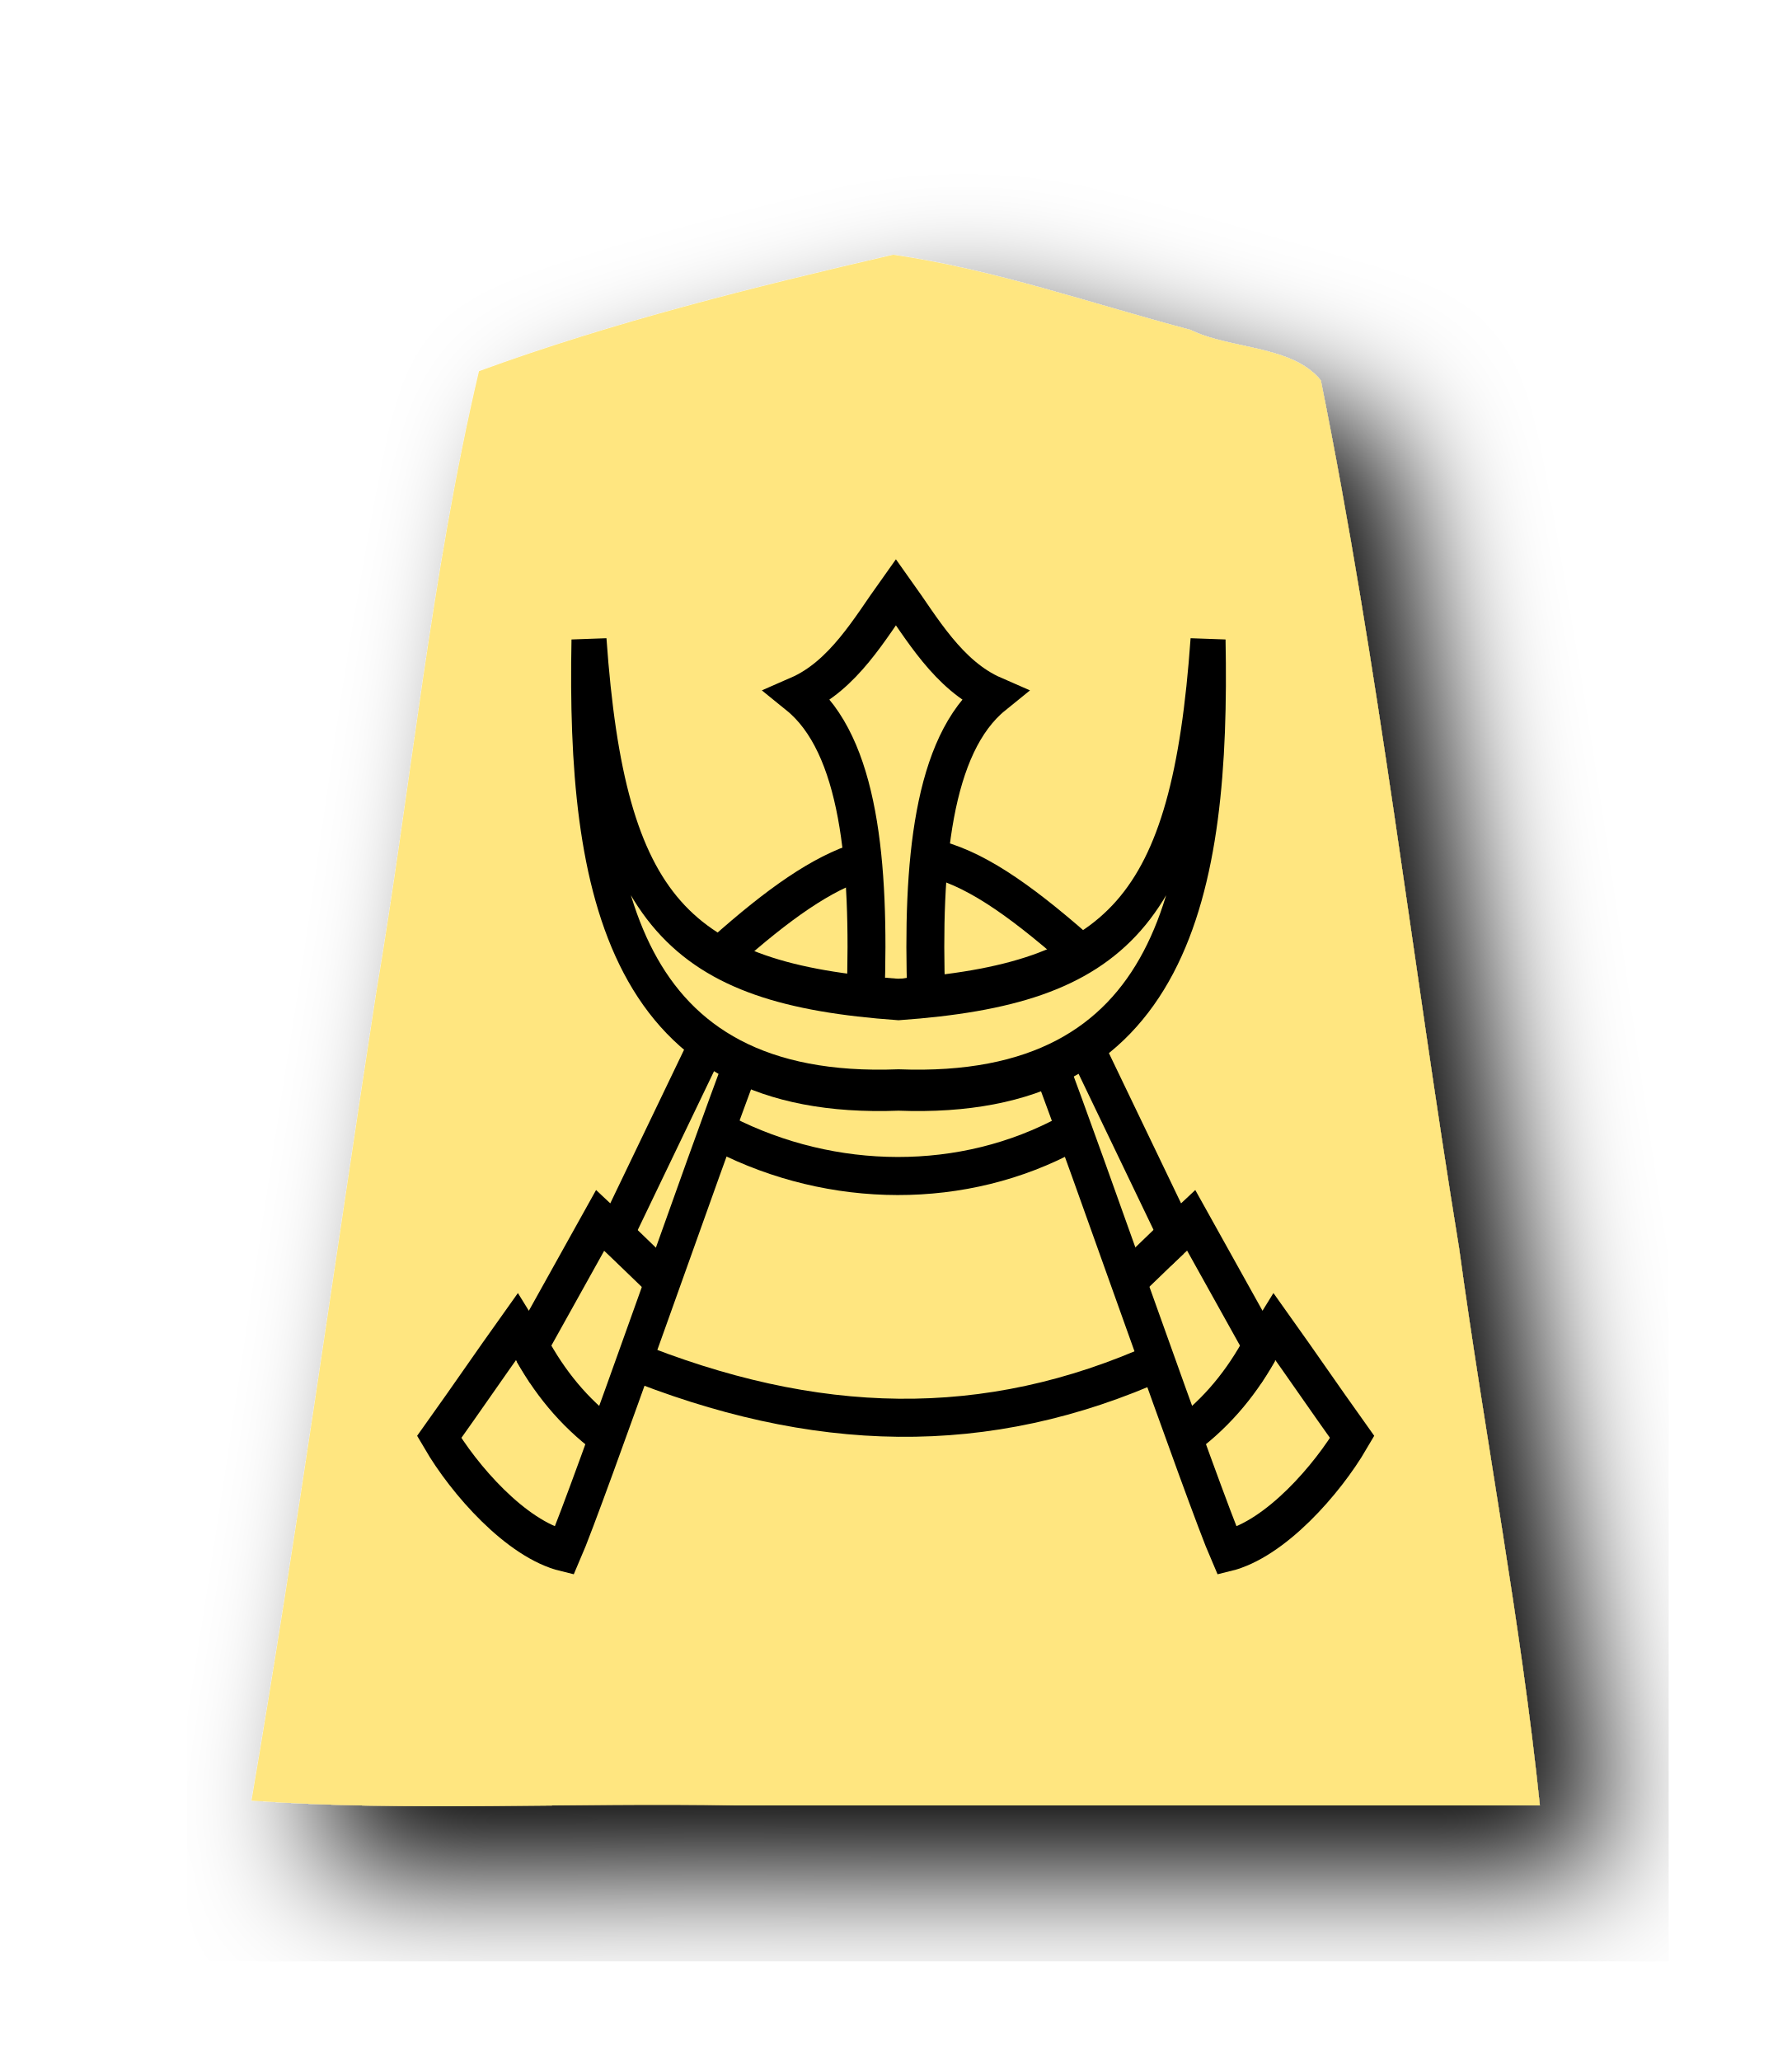
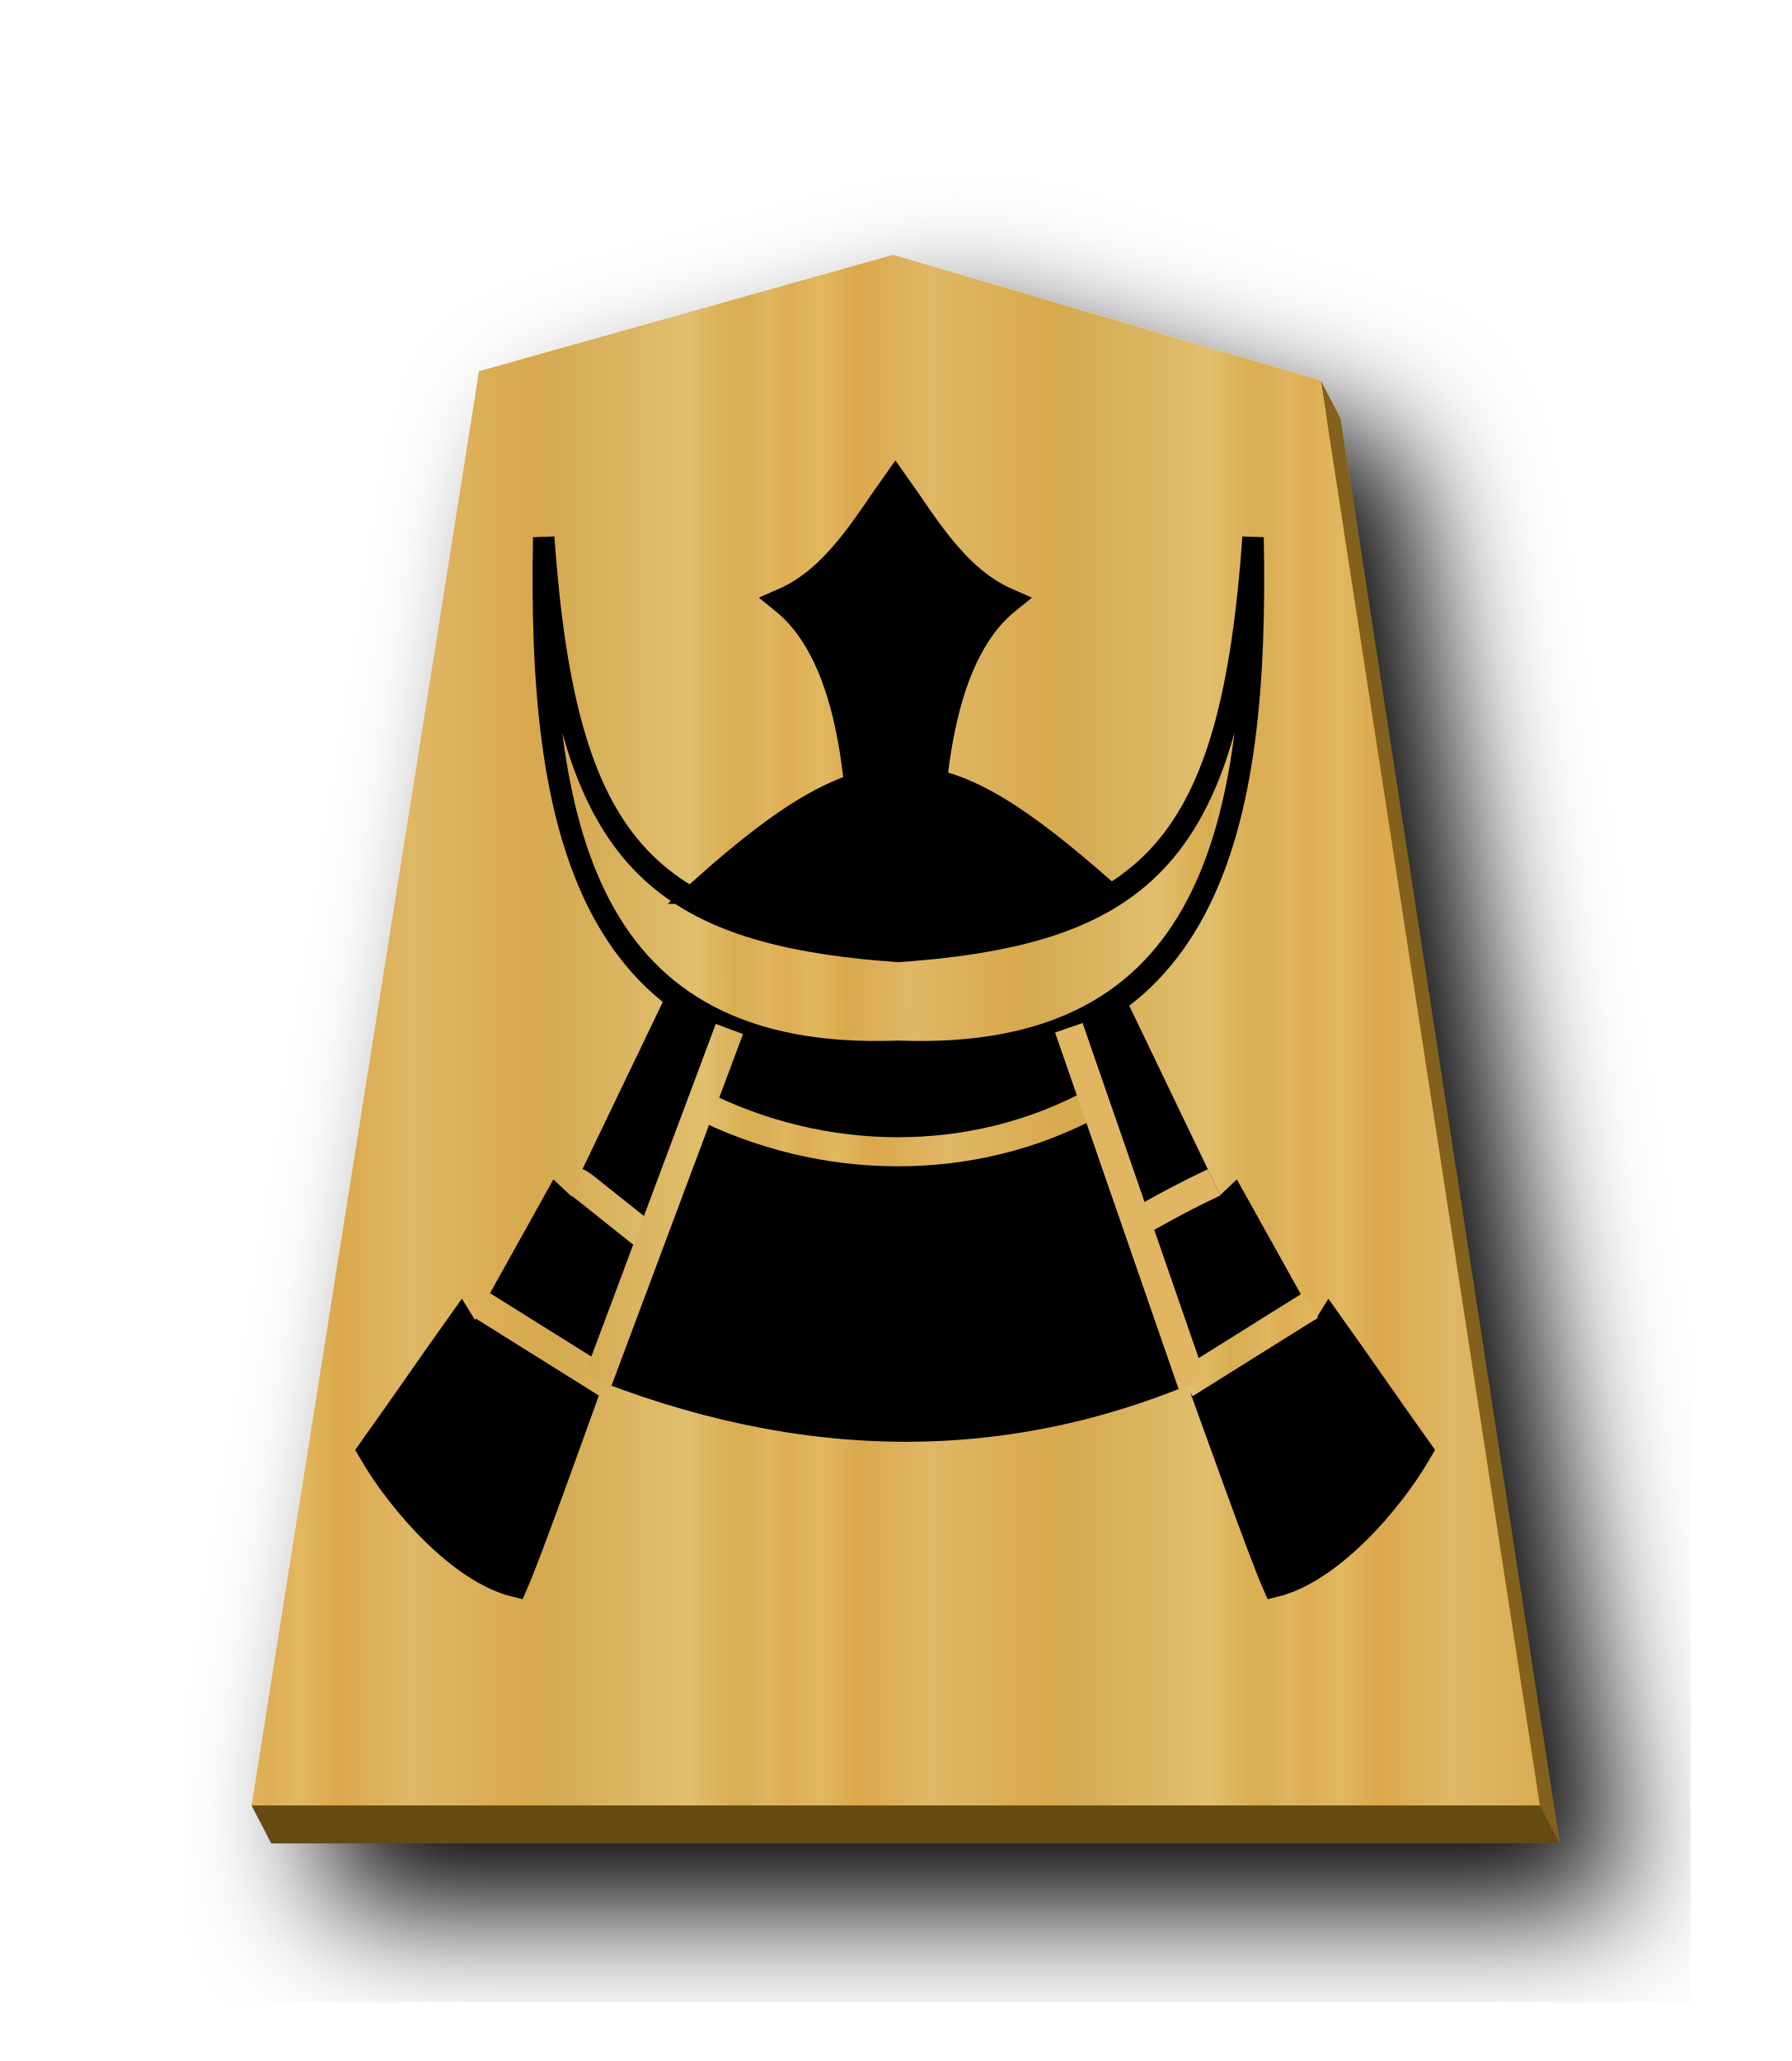
- <svg xmlns="http://www.w3.org/2000/svg" width="52.157" height="60" version="1.1" id="svg1717">
+ <svg xmlns="http://www.w3.org/2000/svg" xmlns:xlink="http://www.w3.org/1999/xlink" width="52.157" height="60" version="1.1" id="svg1717">
  <defs id="defs1721">
    <filter style="color-interpolation-filters:sRGB" id="filter1552">
      <feFlood flood-opacity="0.498" flood-color="rgb(0,0,0)" result="flood" id="feFlood1542" />
      <feComposite in="flood" in2="SourceGraphic" operator="in" result="composite1" id="feComposite1544" />
      <feGaussianBlur in="composite1" stdDeviation="2.5" result="blur" id="feGaussianBlur1546" />
      <feOffset dx="4.57967e-15" dy="4.41314e-15" result="offset" id="feOffset1548" />
      <feComposite in="SourceGraphic" in2="offset" operator="over" result="composite2" id="feComposite1550" />
    </filter>
    <filter style="color-interpolation-filters:sRGB" id="filter1540">
      <feFlood flood-opacity="0.498" flood-color="rgb(0,0,0)" result="flood" id="feFlood1530" />
      <feComposite in="flood" in2="SourceGraphic" operator="in" result="composite1" id="feComposite1532" />
      <feGaussianBlur in="composite1" stdDeviation="2.5" result="blur" id="feGaussianBlur1534" />
      <feOffset dx="4.57967e-15" dy="4.41314e-15" result="offset" id="feOffset1536" />
      <feComposite in="SourceGraphic" in2="offset" operator="over" result="composite2" id="feComposite1538" />
    </filter>
    <filter id="drop-shadow-9">
      <feGaussianBlur in="SourceAlpha" result="blur" stdDeviation="2" id="feGaussianBlur5056" />
      <feOffset result="offsetBlur" dx="2" dy="2" id="feOffset5058" />
      <feBlend in="SourceGraphic" in2="offsetBlur" mode="normal" id="feBlend5060" />
    </filter>
    <filter id="drop-shadow-2">
      <feGaussianBlur in="SourceAlpha" result="blur" stdDeviation="2" id="feGaussianBlur6807" />
      <feOffset result="offsetBlur" dx="2" dy="2" id="feOffset6809" />
      <feBlend in="SourceGraphic" in2="offsetBlur" mode="normal" id="feBlend6811" />
    </filter>
    <filter id="drop-shadow-2-8">
      <feGaussianBlur in="SourceAlpha" result="blur" stdDeviation="2" id="feGaussianBlur6807-2" />
      <feOffset result="offsetBlur" dx="2" dy="2" id="feOffset6809-8" />
      <feBlend in="SourceGraphic" in2="offsetBlur" mode="normal" id="feBlend6811-0" />
    </filter>
    <filter id="drop-shadow-6">
      <feGaussianBlur in="SourceAlpha" result="blur" stdDeviation="2" id="feGaussianBlur5056-9" />
      <feOffset result="offsetBlur" dx="2" dy="2" id="feOffset5058-0" />
      <feBlend in="SourceGraphic" in2="offsetBlur" mode="normal" id="feBlend5060-9" />
    </filter>
    <filter id="drop-shadow-27">
      <feGaussianBlur in="SourceAlpha" result="blur" stdDeviation="2" id="feGaussianBlur5056-5" />
      <feOffset result="offsetBlur" dx="2" dy="2" id="feOffset5058-6" />
      <feBlend in="SourceGraphic" in2="offsetBlur" mode="normal" id="feBlend5060-96" />
    </filter>
    <filter id="drop-shadow-2-88">
      <feGaussianBlur in="SourceAlpha" result="blur" stdDeviation="2" id="feGaussianBlur6807-1" />
      <feOffset result="offsetBlur" dx="2" dy="2" id="feOffset6809-5" />
      <feBlend in="SourceGraphic" in2="offsetBlur" mode="normal" id="feBlend6811-7" />
    </filter>
    <filter id="drop-shadow-2-6">
      <feGaussianBlur in="SourceAlpha" result="blur" stdDeviation="2" id="feGaussianBlur6807-4" />
      <feOffset result="offsetBlur" dx="2" dy="2" id="feOffset6809-6" />
      <feBlend in="SourceGraphic" in2="offsetBlur" mode="normal" id="feBlend6811-8" />
    </filter>
    <filter id="drop-shadow-62">
      <feGaussianBlur in="SourceAlpha" result="blur" stdDeviation="2" id="feGaussianBlur5056-7" />
      <feOffset result="offsetBlur" dx="2" dy="2" id="feOffset5058-9" />
      <feBlend in="SourceGraphic" in2="offsetBlur" mode="normal" id="feBlend5060-1" />
    </filter>
    <filter id="drop-shadow-1">
      <feGaussianBlur in="SourceAlpha" result="blur" stdDeviation="2" id="feGaussianBlur5056-0" />
      <feOffset result="offsetBlur" dx="2" dy="2" id="feOffset5058-7" />
      <feBlend in="SourceGraphic" in2="offsetBlur" mode="normal" id="feBlend5060-4" />
    </filter>
    <filter id="drop-shadow-2-67">
      <feGaussianBlur in="SourceAlpha" result="blur" stdDeviation="2" id="feGaussianBlur6807-7" />
      <feOffset result="offsetBlur" dx="2" dy="2" id="feOffset6809-4" />
      <feBlend in="SourceGraphic" in2="offsetBlur" mode="normal" id="feBlend6811-74" />
    </filter>
    <filter id="drop-shadow-2-86">
      <feGaussianBlur in="SourceAlpha" result="blur" stdDeviation="2" id="feGaussianBlur6807-6" />
      <feOffset result="offsetBlur" dx="2" dy="2" id="feOffset6809-9" />
      <feBlend in="SourceGraphic" in2="offsetBlur" mode="normal" id="feBlend6811-1" />
    </filter>
    <filter id="drop-shadow-22">
      <feGaussianBlur in="SourceAlpha" result="blur" stdDeviation="2" id="feGaussianBlur5056-0-5" />
      <feOffset result="offsetBlur" dx="2" dy="2" id="feOffset5058-0-0" />
      <feBlend in="SourceGraphic" in2="offsetBlur" mode="normal" id="feBlend5060-0" />
    </filter>
+     <linearGradient id="linearGradient12530">
+       <stop style="stop-color:#dfb459;stop-opacity:1" offset="0" id="stop12526" />
+       <stop id="stop16843" offset="0.033" style="stop-color:#dead54;stop-opacity:1" />
+       <stop id="stop12556" offset="0.093" style="stop-color:#e1b85f;stop-opacity:1" />
+       <stop id="stop12532" offset="0.165" style="stop-color:#dba84d;stop-opacity:1" />
+       <stop style="stop-color:#dfb765;stop-opacity:1" offset="0.305" id="stop12564" />
+       <stop style="stop-color:#d8a94e;stop-opacity:1" offset="0.539" id="stop12558" />
+       <stop id="stop12562" offset="0.586" style="stop-color:#d5ab53;stop-opacity:1" />
+       <stop style="stop-color:#e0bf6e;stop-opacity:1" offset="0.84" id="stop12534" />
+       <stop id="stop16845" offset="0.924" style="stop-color:#daae52;stop-opacity:1" />
+       <stop id="stop12560" offset="0.962" style="stop-color:#d9af57;stop-opacity:1" />
+       <stop style="stop-color:#e1b663;stop-opacity:1" offset="1" id="stop12528" />
+     </linearGradient>
+     <filter id="drop-shadow-6-9">
+       <feGaussianBlur in="SourceAlpha" result="blur" stdDeviation="2" id="feGaussianBlur5056-9-0" />
+       <feOffset result="offsetBlur" dx="2" dy="2" id="feOffset5058-0-2" />
+       <feBlend in="SourceGraphic" in2="offsetBlur" mode="normal" id="feBlend5060-9-0" />
+     </filter>
+     <linearGradient xlink:href="#linearGradient12530" id="linearGradient59009" x1="-30.849" y1="30.267" x2="-14.721" y2="30.267" gradientUnits="userSpaceOnUse" spreadMethod="repeat" />
+     <filter id="drop-shadow-5">
+       <feGaussianBlur in="SourceAlpha" result="blur" stdDeviation="2" id="feGaussianBlur5056-6" />
+       <feOffset result="offsetBlur" dx="2" dy="2" id="feOffset5058-2" />
+       <feBlend in="SourceGraphic" in2="offsetBlur" mode="normal" id="feBlend5060-8" />
+     </filter>
+     <linearGradient xlink:href="#linearGradient12530" id="linearGradient60400" x1="-21.162" y1="236.614" x2="210.4" y2="235.324" gradientUnits="userSpaceOnUse" spreadMethod="repeat" />
+     <linearGradient xlink:href="#linearGradient12530" id="linearGradient60408" x1="294.715" y1="93.394" x2="311.827" y2="93.394" gradientUnits="userSpaceOnUse" />
+     <linearGradient xlink:href="#linearGradient12530" id="linearGradient60416" x1="262.772" y1="142.935" x2="280.5" y2="142.935" gradientUnits="userSpaceOnUse" spreadMethod="repeat" />
+     <linearGradient xlink:href="#linearGradient12530" id="linearGradient60432" x1="296.145" y1="93.368" x2="313.361" y2="93.368" gradientUnits="userSpaceOnUse" spreadMethod="repeat" />
+     <linearGradient xlink:href="#linearGradient12530" id="linearGradient60440" x1="295.323" y1="90.705" x2="311.338" y2="90.705" gradientUnits="userSpaceOnUse" />
  </defs>
  <filter id="drop-shadow">
    <feGaussianBlur in="SourceAlpha" result="blur" stdDeviation="2" id="feGaussianBlur1692" />
    <feOffset result="offsetBlur" dx="2" dy="2" id="feOffset1694" />
    <feBlend in="SourceGraphic" in2="offsetBlur" mode="normal" id="feBlend1696" />
  </filter>
-   <g style="display:inline" id="g8035" transform="translate(-176.1826,-13.83167)">
-     <g style="display:inline;fill:#ffe680;fill-opacity:1;filter:url(#drop-shadow-22)" id="g5079-7" transform="matrix(0.9393427,0,0,0.9393427,212.483,15.38961)">
-       <path style="fill:#ffe680;fill-opacity:1" id="path5063-6" d="m -10.96,6.237 c -4.319,1 -8.69,2.088 -12.838,3.608 -1.492,6.331 -2.103,12.88 -3.191,19.305 -1.285,8.332 -2.439,16.689 -3.86,24.997 4.847,0.346 10,0.05 14.963,0.148 H 9.085 c -0.585,-5.657 -1.718,-11.523 -2.502,-17.26 -1.462,-8.96 -2.486,-18.012 -4.288,-26.903 -0.885,-1.093 -2.799,-0.957 -4.037,-1.564 -3.053,-0.81 -6.099,-1.875 -9.218,-2.332 z" />
-     </g>
-     <g transform="matrix(0.7388505,0,0,0.7388505,-30.47679,25.86967)" style="display:inline;stroke-width:1.5;stroke-miterlimit:4;stroke-dasharray:none" id="g46690">
-       <path style="fill:none;stroke:#000000;stroke-width:1.694;stroke-linecap:butt;stroke-linejoin:miter;stroke-miterlimit:4;stroke-dasharray:none;stroke-opacity:1" d="m 282.83,136.555 c 0.204,-5.886 -0.282,-11.142 -3.009,-13.33 2.021,-0.874 3.211,-2.979 4.365,-4.579 1.153,1.599 2.344,3.705 4.365,4.579 -2.727,2.187 -3.213,7.444 -3.009,13.33 l -0.018,-0.158 c -0.402,0.14 -0.834,0.238 -1.338,0.255 -0.504,-0.017 -0.936,-0.115 -1.338,-0.255 z" id="path4543-7" transform="matrix(0.8817882,0,0,0.8893486,64.41762,-98.48558)" />
-       <path transform="matrix(0.06852995,0,0,0.08094496,296.2568,-0.11384)" style="fill:none;stroke:#000000;stroke-width:20.14;stroke-linecap:butt;stroke-linejoin:miter;stroke-miterlimit:4;stroke-dasharray:none;stroke-opacity:1" d="M 97.159,111.627 C 94.395,233.017 116.773,335.819 275.143,330.702 433.513,335.819 455.891,233.017 453.127,111.627 442.062,243.914 401.615,279.031 275.143,286.665 148.672,279.031 108.224,243.914 97.159,111.627 Z" id="path4545" />
-       <path transform="matrix(0.06852995,0,0,0.08094496,296.2568,-0.11384)" style="fill:none;stroke:#000000;stroke-width:20.14;stroke-linecap:butt;stroke-linejoin:miter;stroke-miterlimit:4;stroke-dasharray:none;stroke-opacity:1" d="m 166.796,305.119 -54.464,95.975 -8.754,-6.962 -40.59,61.713 -7.283,-9.989 c -17.702,21.022 -27.021,32.762 -44.724,53.783 14.216,20.56 44.129,49.69 71.961,55.397 13.293,-25.846 83.134,-195.794 102.034,-237.339 m 195.234,-12.578 54.464,95.975 8.754,-6.962 40.59,61.713 7.283,-9.989 c 17.702,21.022 27.021,32.762 44.724,53.783 -14.216,20.56 -44.129,49.69 -71.961,55.397 -13.293,-25.846 -83.134,-195.794 -102.034,-237.339" id="path4555" />
-       <path style="fill:none;stroke:#000000;stroke-width:1.5;stroke-linecap:butt;stroke-linejoin:miter;stroke-miterlimit:4;stroke-dasharray:none;stroke-opacity:1" d="m 304.419,37.238 c 7.368,2.998 14.147,3.188 21,0.094" id="path4559" />
-       <path style="fill:none;stroke:#000000;stroke-width:1.5;stroke-linecap:butt;stroke-linejoin:miter;stroke-miterlimit:4;stroke-dasharray:none;stroke-opacity:1" d="m 308.23,28.39 c 4.274,2.181 9.44,2.241 13.607,-0.031" id="path4553" />
-       <path style="fill:none;stroke:#000000;stroke-width:1.5;stroke-linecap:butt;stroke-linejoin:miter;stroke-miterlimit:4;stroke-dasharray:none;stroke-opacity:1" d="m 308.222,21.241 c 2.174,-1.937 3.876,-3.128 5.441,-3.612 m 2.656,-0.135 c 1.701,0.364 3.474,1.586 5.788,3.611" id="path4726" />
-       <path style="fill:none;stroke:#000000;stroke-width:1.5;stroke-linecap:butt;stroke-linejoin:miter;stroke-miterlimit:4;stroke-dasharray:none;stroke-opacity:1" d="m 304,32.413 1.781,1.719" id="path10211" />
-       <path style="fill:none;stroke:#000000;stroke-width:1.5;stroke-linecap:butt;stroke-linejoin:miter;stroke-miterlimit:4;stroke-dasharray:none;stroke-opacity:1" d="m 300.719,36.991 c 0.795,1.401 1.791,2.555 3.125,3.5" id="path10213" />
-       <path id="path10215" d="m 325.819,32.574 -1.781,1.719" style="fill:none;stroke:#000000;stroke-width:1.5;stroke-linecap:butt;stroke-linejoin:miter;stroke-miterlimit:4;stroke-dasharray:none;stroke-opacity:1" />
-       <path id="path10217" d="m 329.292,36.976 c -0.795,1.401 -1.791,2.555 -3.125,3.5" style="fill:none;stroke:#000000;stroke-width:1.5;stroke-linecap:butt;stroke-linejoin:miter;stroke-miterlimit:4;stroke-dasharray:none;stroke-opacity:1" />
+   <g transform="matrix(0.9393427,0,0,0.9393427,36.30043,1.557944)" id="g5079-7" style="display:inline;fill:#fecb00;fill-opacity:1;filter:url(#drop-shadow-22)">
+     <path style="fill:#83611c;fill-opacity:1;stroke-width:0.939" d="M 26.58 8.521 L 14.52 11.91 L 7.896 53.664 L 45.408 53.664 L 39.031 12.182 L 38.457 11.076 L 38.611 12.059 L 26.58 8.521 z " transform="matrix(1.064574,0,0,1.064574,-38.6445,-1.658547)" id="path59011" />
+     <path d="m -10.96,6.237 -12.838,3.608 -7.051,44.45 39.934,2.8e-5 -6.79,-44.163 z" id="path5063-6" style="fill:url(#linearGradient59009);fill-opacity:1;" />
+   </g>
+   <path style="fill:#654b13;stroke:none;stroke-width:1px;stroke-linecap:butt;stroke-linejoin:miter;stroke-opacity:1;fill-opacity:1" d="M 7.897,53.665 7.323,52.56 l 37.512,2.6e-5 0.575,1.105 z" id="path59015" />
+   <g id="g4765-8" transform="matrix(0.8466389,0,0,0.8466389,-241.0114,-43.8698)" style="display:inline;stroke-width:1;stroke-miterlimit:4;stroke-dasharray:none">
+     <g id="g4749-0" style="stroke-width:1;stroke-miterlimit:4;stroke-dasharray:none">
+       <g id="g4698-6" transform="translate(-0.1909194)" style="stroke-width:1;stroke-miterlimit:4;stroke-dasharray:none">
+         <g style="stroke:#000000;stroke-width:1;stroke-miterlimit:4;stroke-dasharray:none" transform="translate(31.46625,-52.3259)" id="g4642-5">
+           <path style="fill:#000000;stroke:#000000;stroke-width:1;stroke-linecap:butt;stroke-linejoin:miter;stroke-miterlimit:4;stroke-dasharray:none;stroke-opacity:1" d="m 282.83,136.555 c 0.204,-5.886 -0.282,-11.142 -3.009,-13.33 2.021,-0.874 3.211,-2.979 4.365,-4.579 1.153,1.599 2.344,3.705 4.365,4.579 -2.727,2.187 -3.213,7.444 -3.009,13.33 v 4e-5 c -0.479,0.154 -0.912,0.23 -1.356,0.233 -0.444,-0.003 -0.877,-0.079 -1.356,-0.233 z" id="path4543-7-5" transform="matrix(0.8817882,0,0,0.8893486,33.59414,15.21736)" />
+           <path transform="matrix(0.06852995,0,0,0.08094496,265.4334,113.5891)" style="fill:url(#linearGradient60400);stroke:#000000;stroke-width:10.741;stroke-linecap:butt;stroke-linejoin:miter;stroke-miterlimit:4;stroke-dasharray:none;stroke-opacity:1;fill-opacity:1" d="M 97.159,111.627 C 94.395,233.017 116.773,335.819 275.143,330.702 433.513,335.819 455.891,233.017 453.127,111.627 442.062,243.914 401.615,279.031 275.143,286.665 148.672,279.031 108.224,243.914 97.159,111.627 Z" id="path4545-5" />
+           <path transform="matrix(0.06852995,0,0,0.08094496,265.4334,113.5891)" style="fill:#000000;stroke:#000000;stroke-width:13.427;stroke-linecap:butt;stroke-linejoin:miter;stroke-miterlimit:4;stroke-dasharray:none;stroke-opacity:1" d="m 166.796,305.119 -54.464,95.975 -8.754,-6.962 -40.59,61.713 -7.283,-9.989 c -17.702,21.022 -27.021,32.762 -44.724,53.783 14.216,20.56 44.129,49.69 71.961,55.397 13.293,-25.846 83.134,-195.794 102.034,-237.339 m 195.234,-12.578 54.464,95.975 8.754,-6.962 40.59,61.713 7.283,-9.989 c 17.702,21.022 27.021,32.762 44.724,53.783 -14.216,20.56 -44.129,49.69 -71.961,55.397 -13.293,-25.846 -83.134,-195.794 -102.034,-237.339" id="path4555-4" />
+           <path style="fill:#000000;stroke:#000000;stroke-width:0.985;stroke-linecap:butt;stroke-linejoin:miter;stroke-miterlimit:4;stroke-dasharray:none;stroke-opacity:1" d="m 273.596,150.941 c 7.368,2.998 14.491,3.094 21.344,0 l -4.026,-11.426 c -4.026,1.6 -9.195,1.934 -13.229,-0.091 z" id="path4559-6" />
+           <path style="fill:none;stroke:url(#linearGradient60416);stroke-width:1;stroke-linecap:butt;stroke-linejoin:miter;stroke-miterlimit:4;stroke-dasharray:none;stroke-opacity:1" d="m 277.406,142.092 c 4.274,2.181 9.44,2.241 13.607,-0.031" id="path4553-5" />
+         </g>
+         <path transform="translate(-0.7954951,2.740039)" style="fill:none;stroke:url(#linearGradient60440);stroke-width:1;stroke-linecap:butt;stroke-linejoin:miter;stroke-miterlimit:4;stroke-dasharray:none;stroke-opacity:1" d="m 305.46,89.714 c 0.226,0.11 0.292,0.192 0.382,0.255 l 2.239,1.784 m 19.327,-2.022 c -1.58,0.756 -1.927,1.009 -2.891,1.514" id="path4667-9" />
+         <path id="path4676-2" d="m 303.51,92.019 4.314,2.699 m 24.168,-2.699 -4.314,2.699" style="fill:none;stroke:url(#linearGradient60432);stroke-width:1;stroke-linecap:butt;stroke-linejoin:miter;stroke-miterlimit:4;stroke-dasharray:none;stroke-opacity:1" transform="translate(-2.069544,4.683662)" />
+         <path id="path4684-3" d="m 305.415,99.305 4.528,-12.106 m 11.674,-0.042 4.25,12.266" style="fill:none;stroke:url(#linearGradient60408);stroke-width:1;stroke-linecap:butt;stroke-linejoin:miter;stroke-miterlimit:4;stroke-dasharray:none;stroke-opacity:1" />
+       </g>
+       <path style="fill:#000000;stroke:#000000;stroke-width:1;stroke-linecap:butt;stroke-linejoin:miter;stroke-miterlimit:4;stroke-dasharray:none;stroke-opacity:1" d="m 308.939,82.397 c 5.872,-5.234 8.038,-4.799 13.62,0.085 -2.865,1.17 -3.08,1.033 -6.698,1.682 -3.343,-0.681 -2.766,-0.121 -6.921,-1.767 z" id="path4726-6" />
    </g>
  </g>
</svg>
